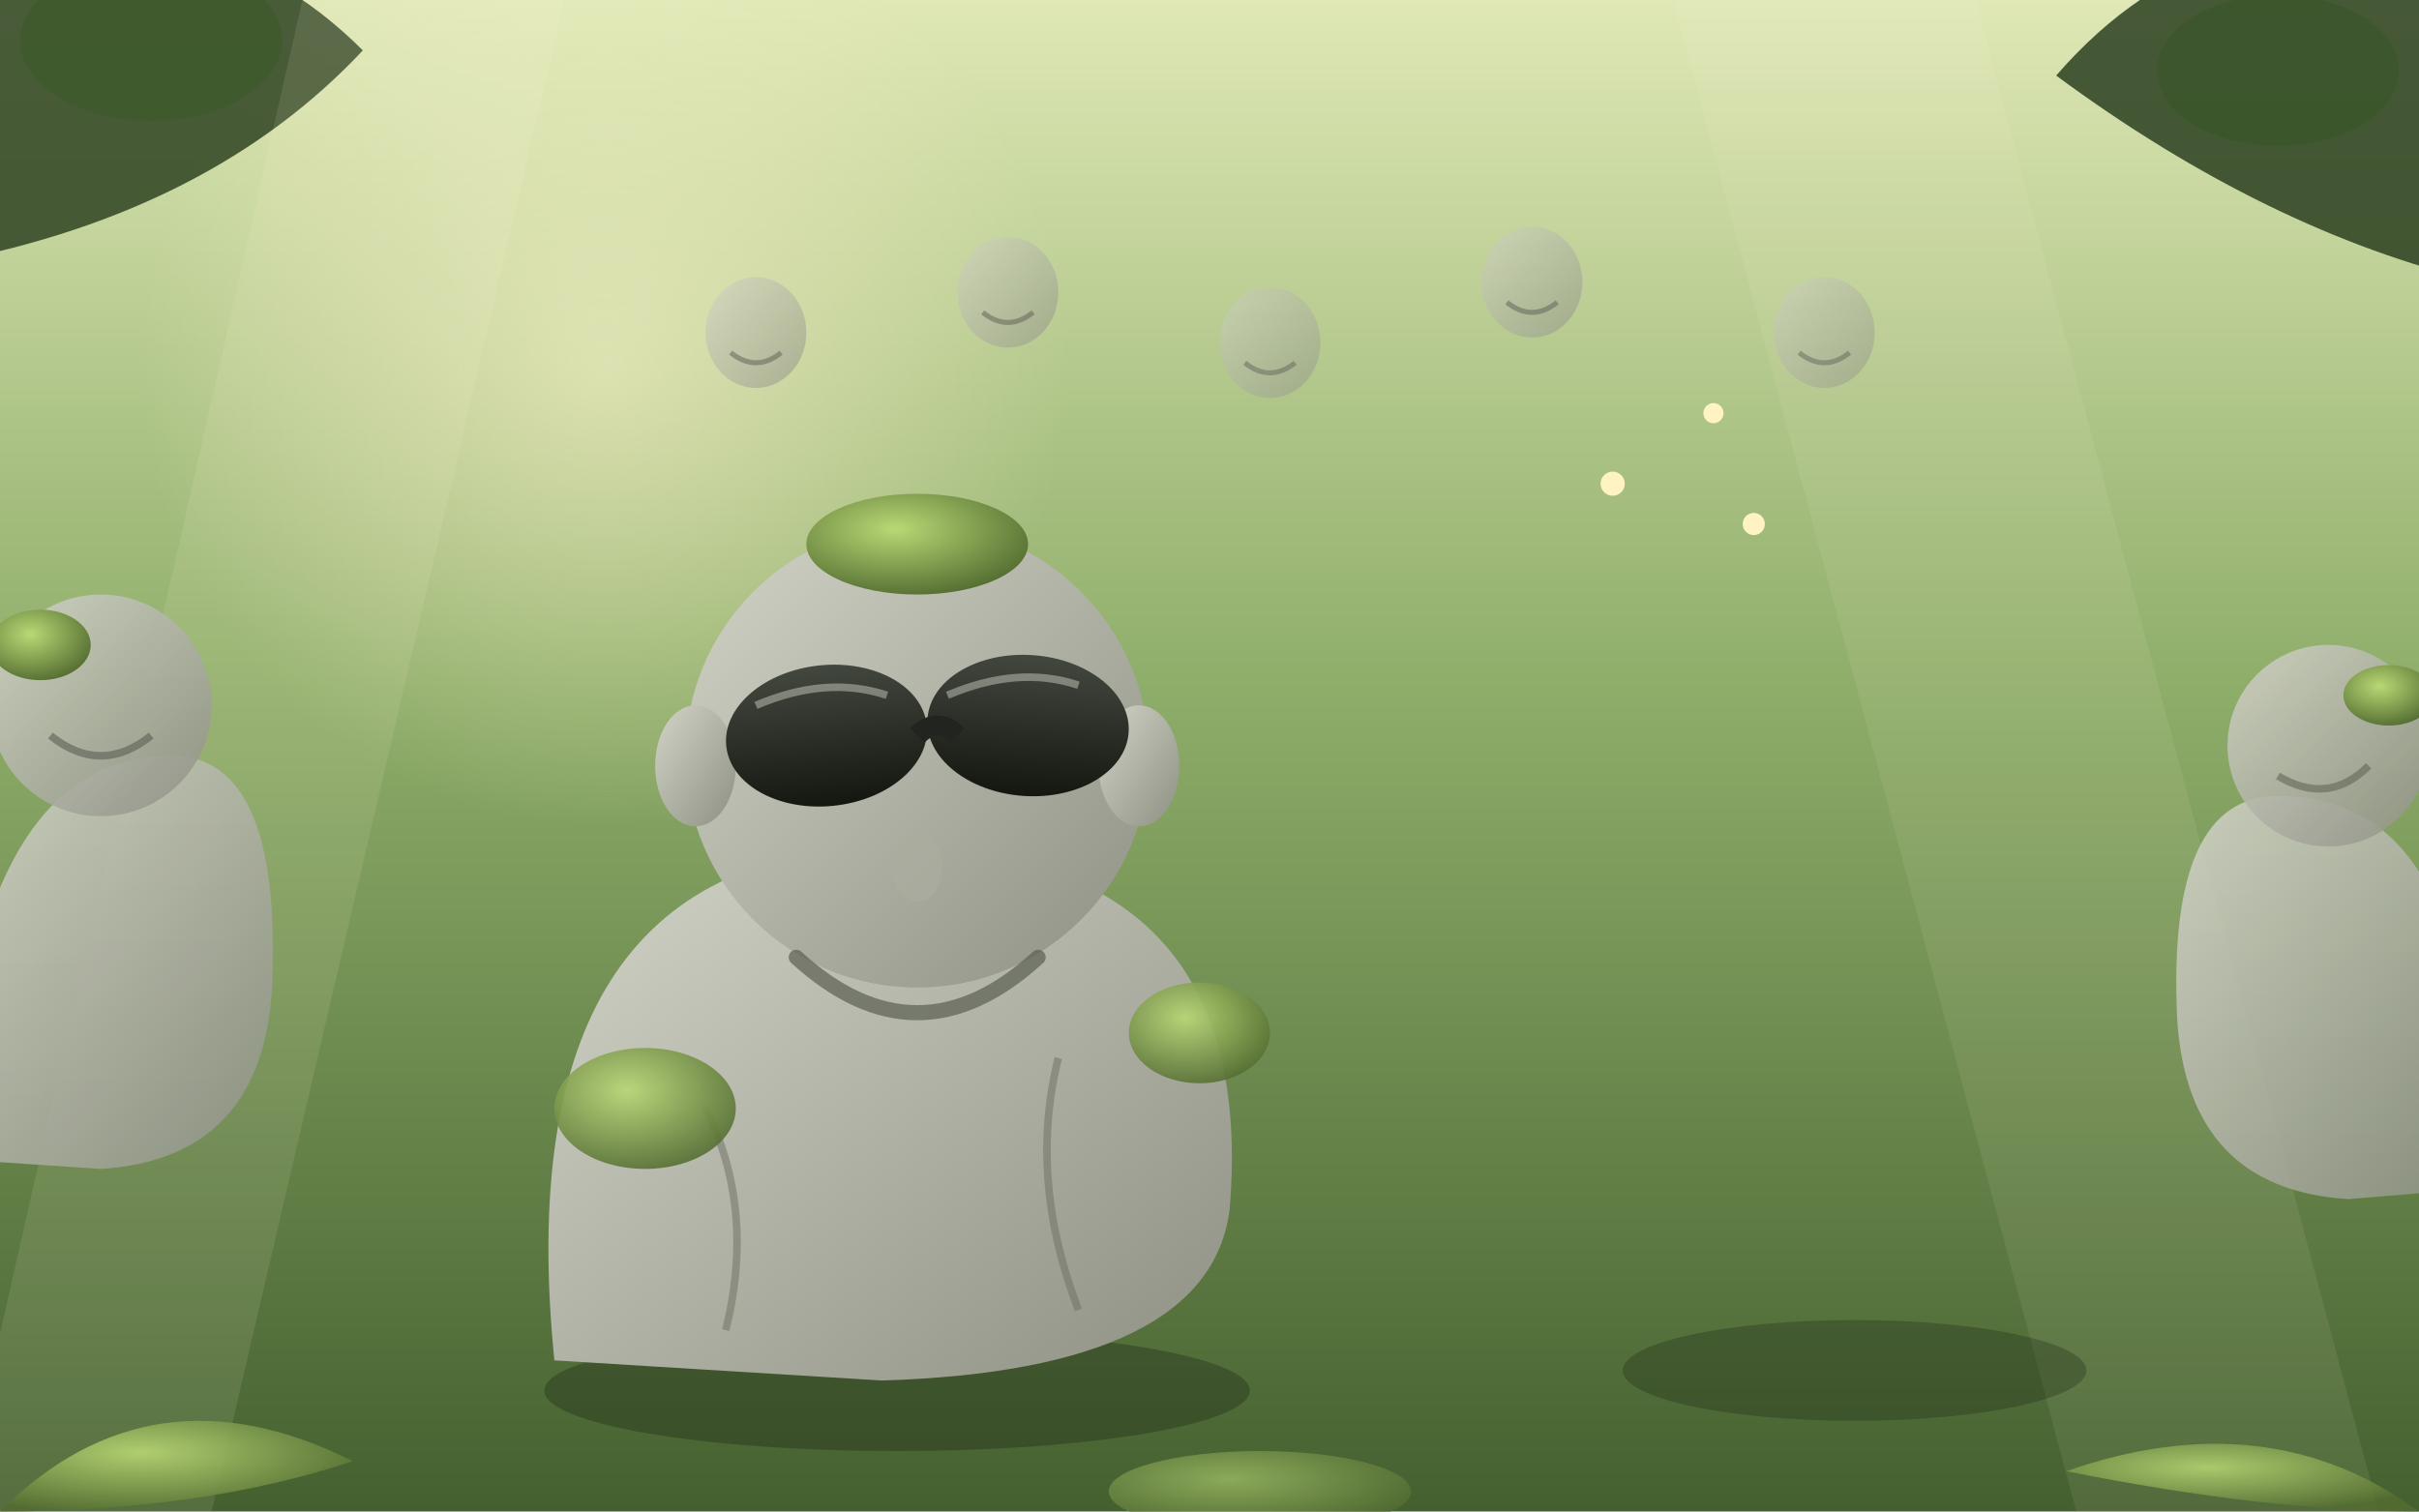
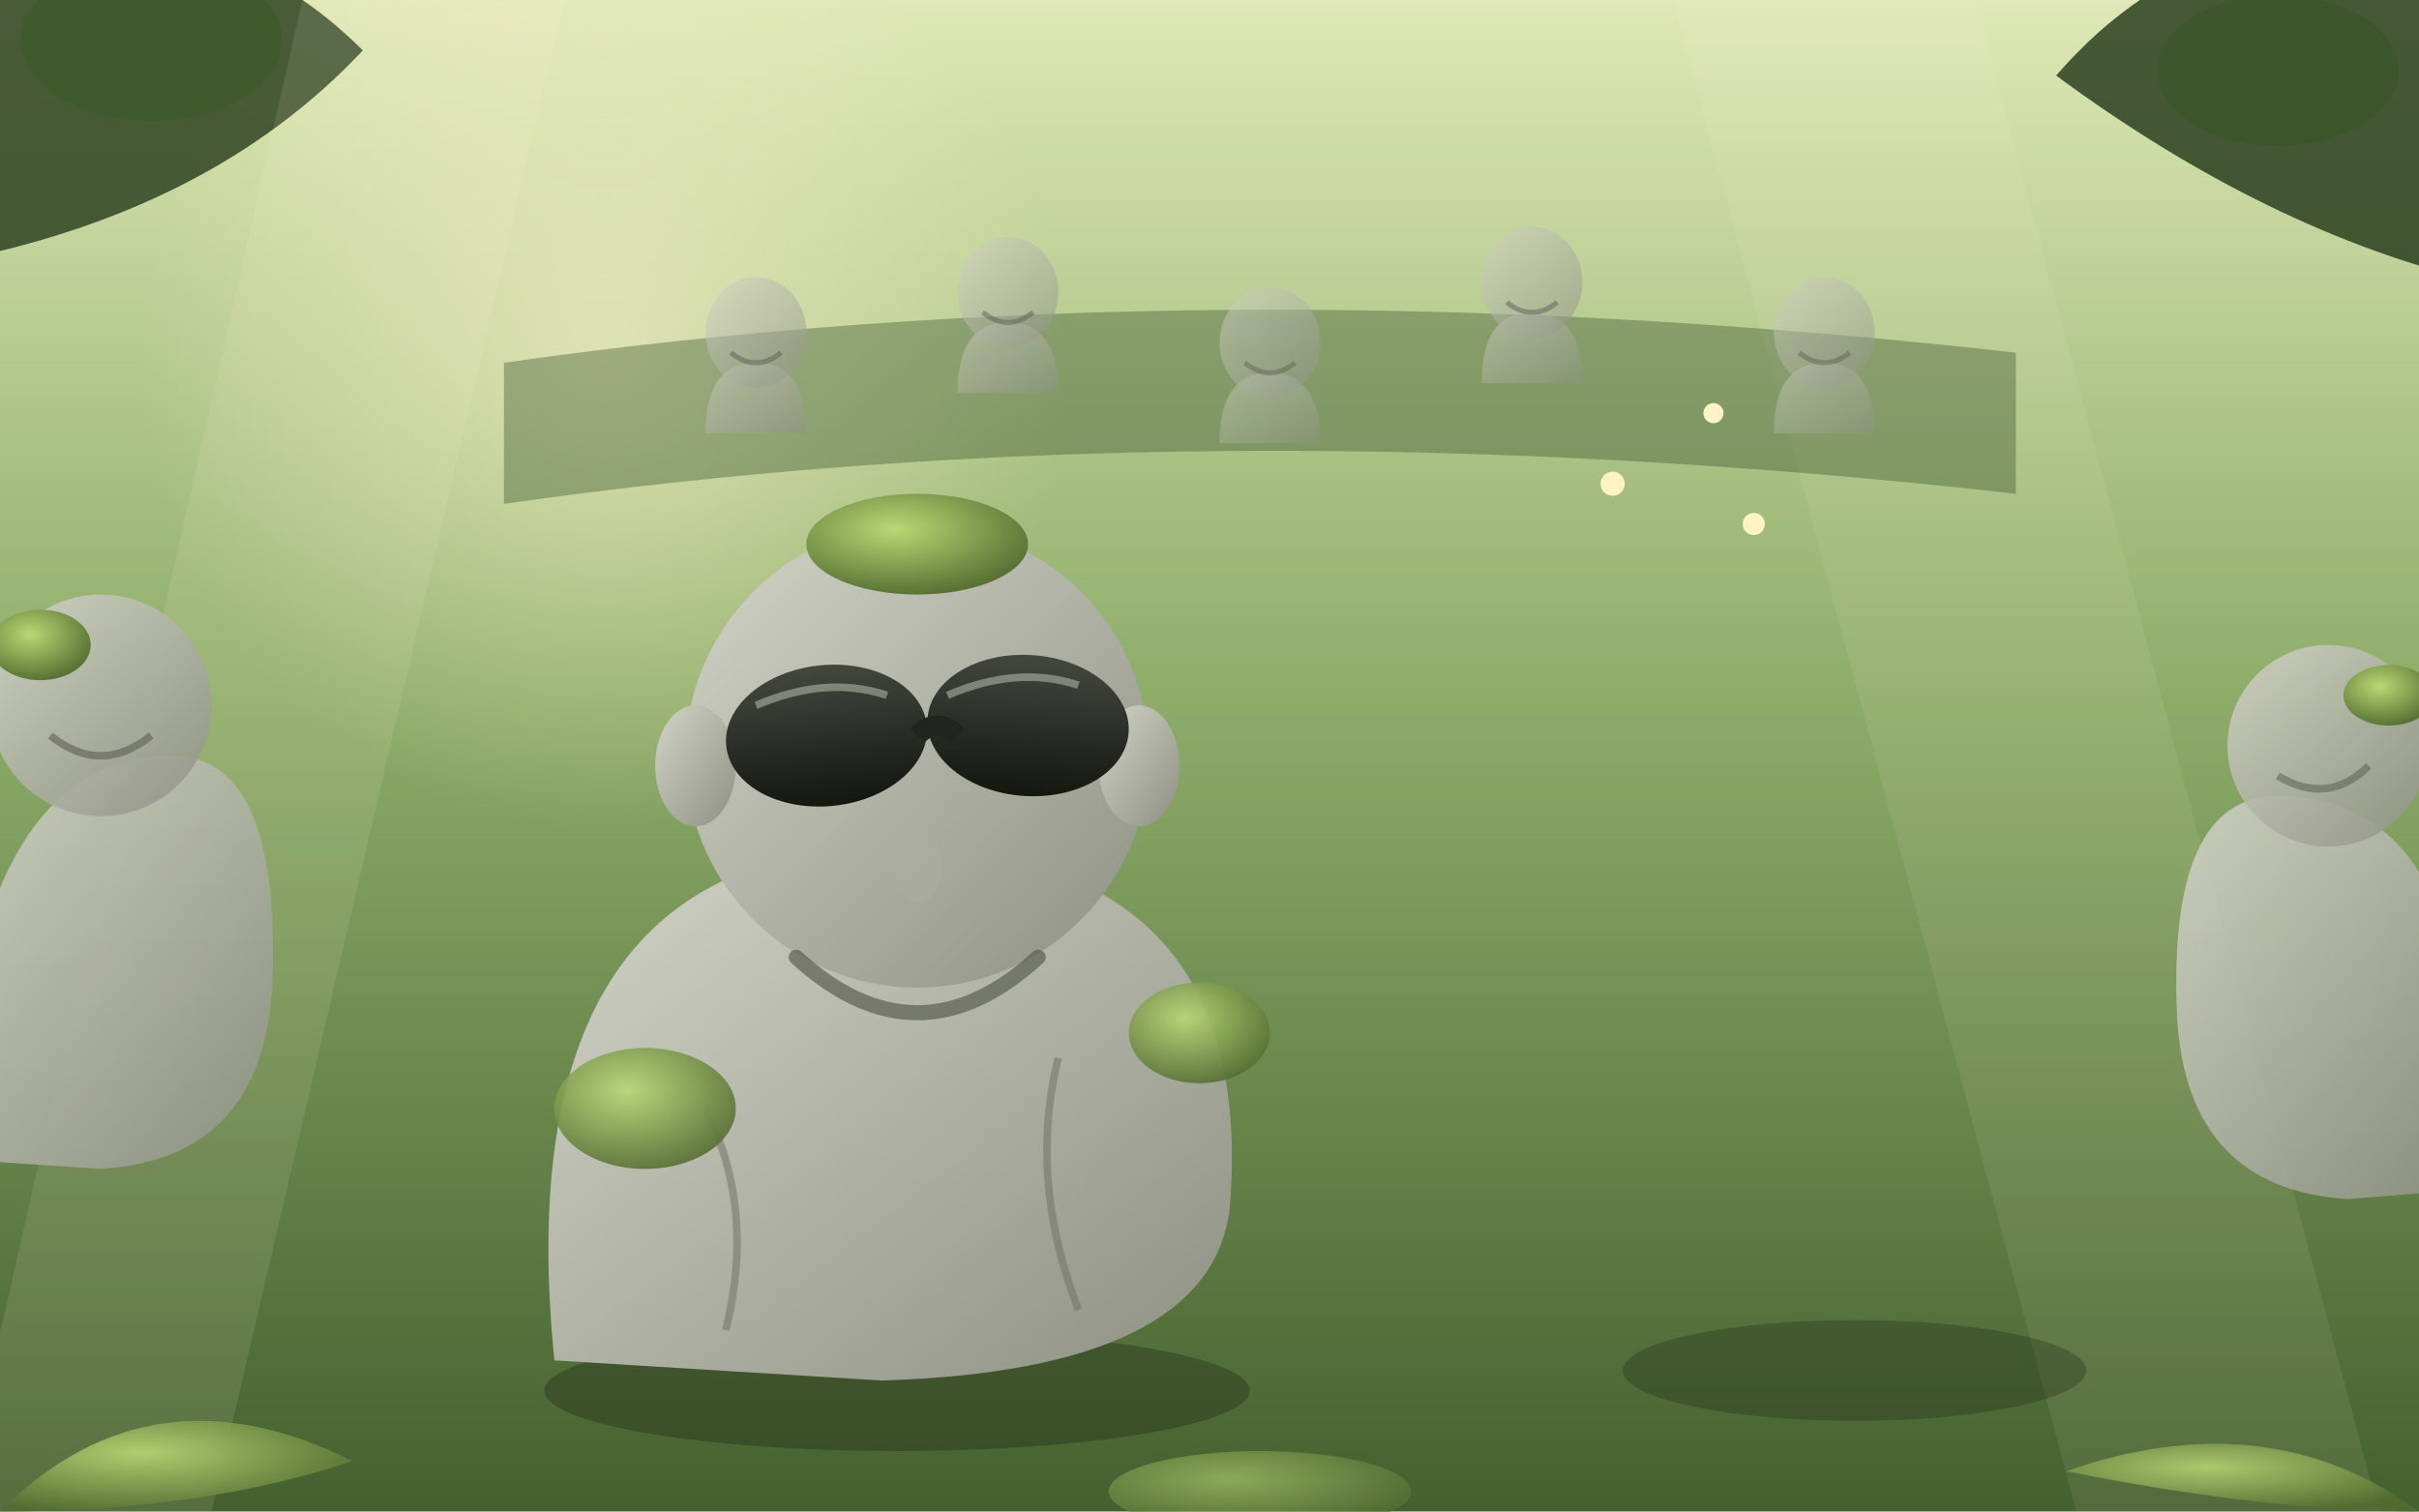
<svg xmlns="http://www.w3.org/2000/svg" viewBox="0 0 480 300" data-prefix="otg1" data-title="The rakan in stone sunglasses, found in four minutes flat">
  <defs>
    <linearGradient id="otg1-bg" x1="0" y1="0" x2="0" y2="1">
      <stop offset="0" stop-color="#dfe8b6" />
      <stop offset="0.45" stop-color="#8fae6a" />
      <stop offset="1" stop-color="#44602f" />
    </linearGradient>
    <radialGradient id="otg1-glow" cx="0.5" cy="0.5" r="0.5">
      <stop offset="0" stop-color="#fff6d0" stop-opacity="0.55" />
      <stop offset="1" stop-color="#fff6d0" stop-opacity="0" />
    </radialGradient>
    <linearGradient id="otg1-stone" x1="0" y1="0" x2="1" y2="1">
      <stop offset="0" stop-color="#d3d4c8" />
      <stop offset="1" stop-color="#8d9083" />
    </linearGradient>
    <radialGradient id="otg1-moss" cx="0.4" cy="0.35" r="0.7">
      <stop offset="0" stop-color="#b9d874" />
      <stop offset="1" stop-color="#526c30" />
    </radialGradient>
    <linearGradient id="otg1-lens" x1="0" y1="0" x2="0" y2="1">
      <stop offset="0" stop-color="#43483f" />
      <stop offset="1" stop-color="#141610" />
    </linearGradient>
  </defs>
  <rect x="0" y="0" width="480" height="300" fill="url(#otg1-bg)" />
  <circle cx="120" cy="72" r="92" fill="url(#otg1-glow)" />
  <path d="M-10,-10 Q40,-22 72,10 Q42,42 -10,52 Z" fill="#2f4322" opacity="0.85" />
  <path d="M492,-10 Q440,-22 408,15 Q450,46 492,56 Z" fill="#2c4020" opacity="0.85" />
  <ellipse cx="30" cy="8" rx="26" ry="16" fill="#3c5a2a" opacity="0.7" />
  <ellipse cx="452" cy="14" rx="24" ry="15" fill="#39562a" opacity="0.7" />
  <path d="M60,0 L112,0 L42,300 L-8,300 Z" fill="#fff6da" opacity="0.10" />
  <path d="M332,0 L392,0 L472,300 L412,300 Z" fill="#fff6da" opacity="0.08" />
+   <path d="M100,72 Q240,52 400,70 L400,98 Q240,80 100,100 Z" fill="#3d5730" opacity="0.4" />
+   <path d="M140,86 Q140,72 150,72 Q160,72 160,86 Z" fill="url(#otg1-stone)" opacity="0.5" />
  <ellipse cx="150" cy="66" rx="10" ry="11" fill="url(#otg1-stone)" opacity="0.55" />
  <path d="M145,70 q5,4 10,0" stroke="#5b5e52" stroke-width="1" fill="none" opacity="0.5" />
+   <path d="M190,78 Q190,64 200,64 Q210,64 210,78 Z" fill="url(#otg1-stone)" opacity="0.5" />
  <ellipse cx="200" cy="58" rx="10" ry="11" fill="url(#otg1-stone)" opacity="0.55" />
  <path d="M195,62 q5,4 10,0" stroke="#5b5e52" stroke-width="1" fill="none" opacity="0.5" />
+   <path d="M242,88 Q242,74 252,74 Q262,74 262,88 Z" fill="url(#otg1-stone)" opacity="0.45" />
  <ellipse cx="252" cy="68" rx="10" ry="11" fill="url(#otg1-stone)" opacity="0.5" />
  <path d="M247,72 q5,4 10,0" stroke="#5b5e52" stroke-width="1" fill="none" opacity="0.45" />
+   <path d="M294,76 Q294,62 304,62 Q314,62 314,76 Z" fill="url(#otg1-stone)" opacity="0.5" />
  <ellipse cx="304" cy="56" rx="10" ry="11" fill="url(#otg1-stone)" opacity="0.55" />
  <path d="M299,60 q5,4 10,0" stroke="#5b5e52" stroke-width="1" fill="none" opacity="0.5" />
+   <path d="M352,86 Q352,72 362,72 Q372,72 372,86 Z" fill="url(#otg1-stone)" opacity="0.45" />
  <ellipse cx="362" cy="66" rx="10" ry="11" fill="url(#otg1-stone)" opacity="0.5" />
  <path d="M357,70 q5,4 10,0" stroke="#5b5e52" stroke-width="1" fill="none" opacity="0.45" />
  <path d="M-10,230 Q-6,150 34,150 Q56,150 54,196 Q52,230 20,232 Z" fill="url(#otg1-stone)" opacity="0.9" />
  <circle cx="20" cy="140" r="22" fill="url(#otg1-stone)" opacity="0.9" />
  <ellipse cx="8" cy="128" rx="10" ry="7" fill="url(#otg1-moss)" />
  <path d="M10,146 q10,8 20,0" stroke="#5b5e52" stroke-width="1.5" fill="none" opacity="0.6" />
  <path d="M490,236 Q494,158 452,158 Q430,158 432,202 Q434,236 466,238 Z" fill="url(#otg1-stone)" opacity="0.88" />
  <circle cx="462" cy="148" r="20" fill="url(#otg1-stone)" opacity="0.88" />
  <ellipse cx="474" cy="138" rx="9" ry="6" fill="url(#otg1-moss)" />
  <path d="M452,154 q10,6 18,-2" stroke="#5b5e52" stroke-width="1.5" fill="none" opacity="0.55" />
  <ellipse cx="178" cy="276" rx="70" ry="12" fill="#1c2414" opacity="0.35" />
  <path d="M110,270 Q100,170 175,168 Q250,168 244,240 Q240,272 175,274 Z" fill="url(#otg1-stone)" />
  <path d="M140,220 q10,20 4,44" stroke="#6b6e60" stroke-width="1.5" fill="none" opacity="0.5" />
  <path d="M210,210 q-6,24 4,50" stroke="#6b6e60" stroke-width="1.5" fill="none" opacity="0.5" />
  <circle cx="182" cy="150" r="46" fill="url(#otg1-stone)" />
  <ellipse cx="138" cy="152" rx="8" ry="12" fill="url(#otg1-stone)" />
  <ellipse cx="226" cy="152" rx="8" ry="12" fill="url(#otg1-stone)" />
  <ellipse cx="182" cy="172" rx="5" ry="7" fill="#a9ac9e" opacity="0.7" />
  <path d="M158,190 Q182,212 206,190" stroke="#5b5e52" stroke-width="3" fill="none" stroke-linecap="round" opacity="0.7" />
  <ellipse cx="164" cy="146" rx="20" ry="14" fill="url(#otg1-lens)" transform="rotate(-6 164 146)" />
  <ellipse cx="204" cy="144" rx="20" ry="14" fill="url(#otg1-lens)" transform="rotate(4 204 144)" />
  <path d="M182,146 q4,-4 8,0" stroke="#22251f" stroke-width="4" fill="none" />
  <path d="M150,140 q14,-6 26,-2 M188,138 q14,-6 26,-2" stroke="#e8ecdc" stroke-width="1.5" fill="none" opacity="0.4" />
  <ellipse cx="182" cy="108" rx="22" ry="10" fill="url(#otg1-moss)" />
  <ellipse cx="128" cy="220" rx="18" ry="12" fill="url(#otg1-moss)" opacity="0.9" />
  <ellipse cx="238" cy="205" rx="14" ry="10" fill="url(#otg1-moss)" opacity="0.9" />
  <ellipse cx="368" cy="272" rx="46" ry="10" fill="#1c2414" opacity="0.3" />
  <g transform="translate(296 36) rotate(4) scale(0.62)">
    <use href="#advc-cinnamon" width="240" height="240" />
  </g>
  <circle cx="320" cy="96" r="2.4" fill="#fff3c4" />
  <circle cx="340" cy="82" r="2" fill="#fff3c4" />
  <circle cx="348" cy="104" r="2.2" fill="#fff3c4" />
  <path d="M0,300 Q30,270 70,290 Q40,300 0,300 Z" fill="url(#otg1-moss)" opacity="0.9" />
  <path d="M480,300 Q450,278 410,292 Q450,300 480,300 Z" fill="url(#otg1-moss)" opacity="0.85" />
  <ellipse cx="250" cy="296" rx="30" ry="8" fill="url(#otg1-moss)" opacity="0.6" />
</svg>
